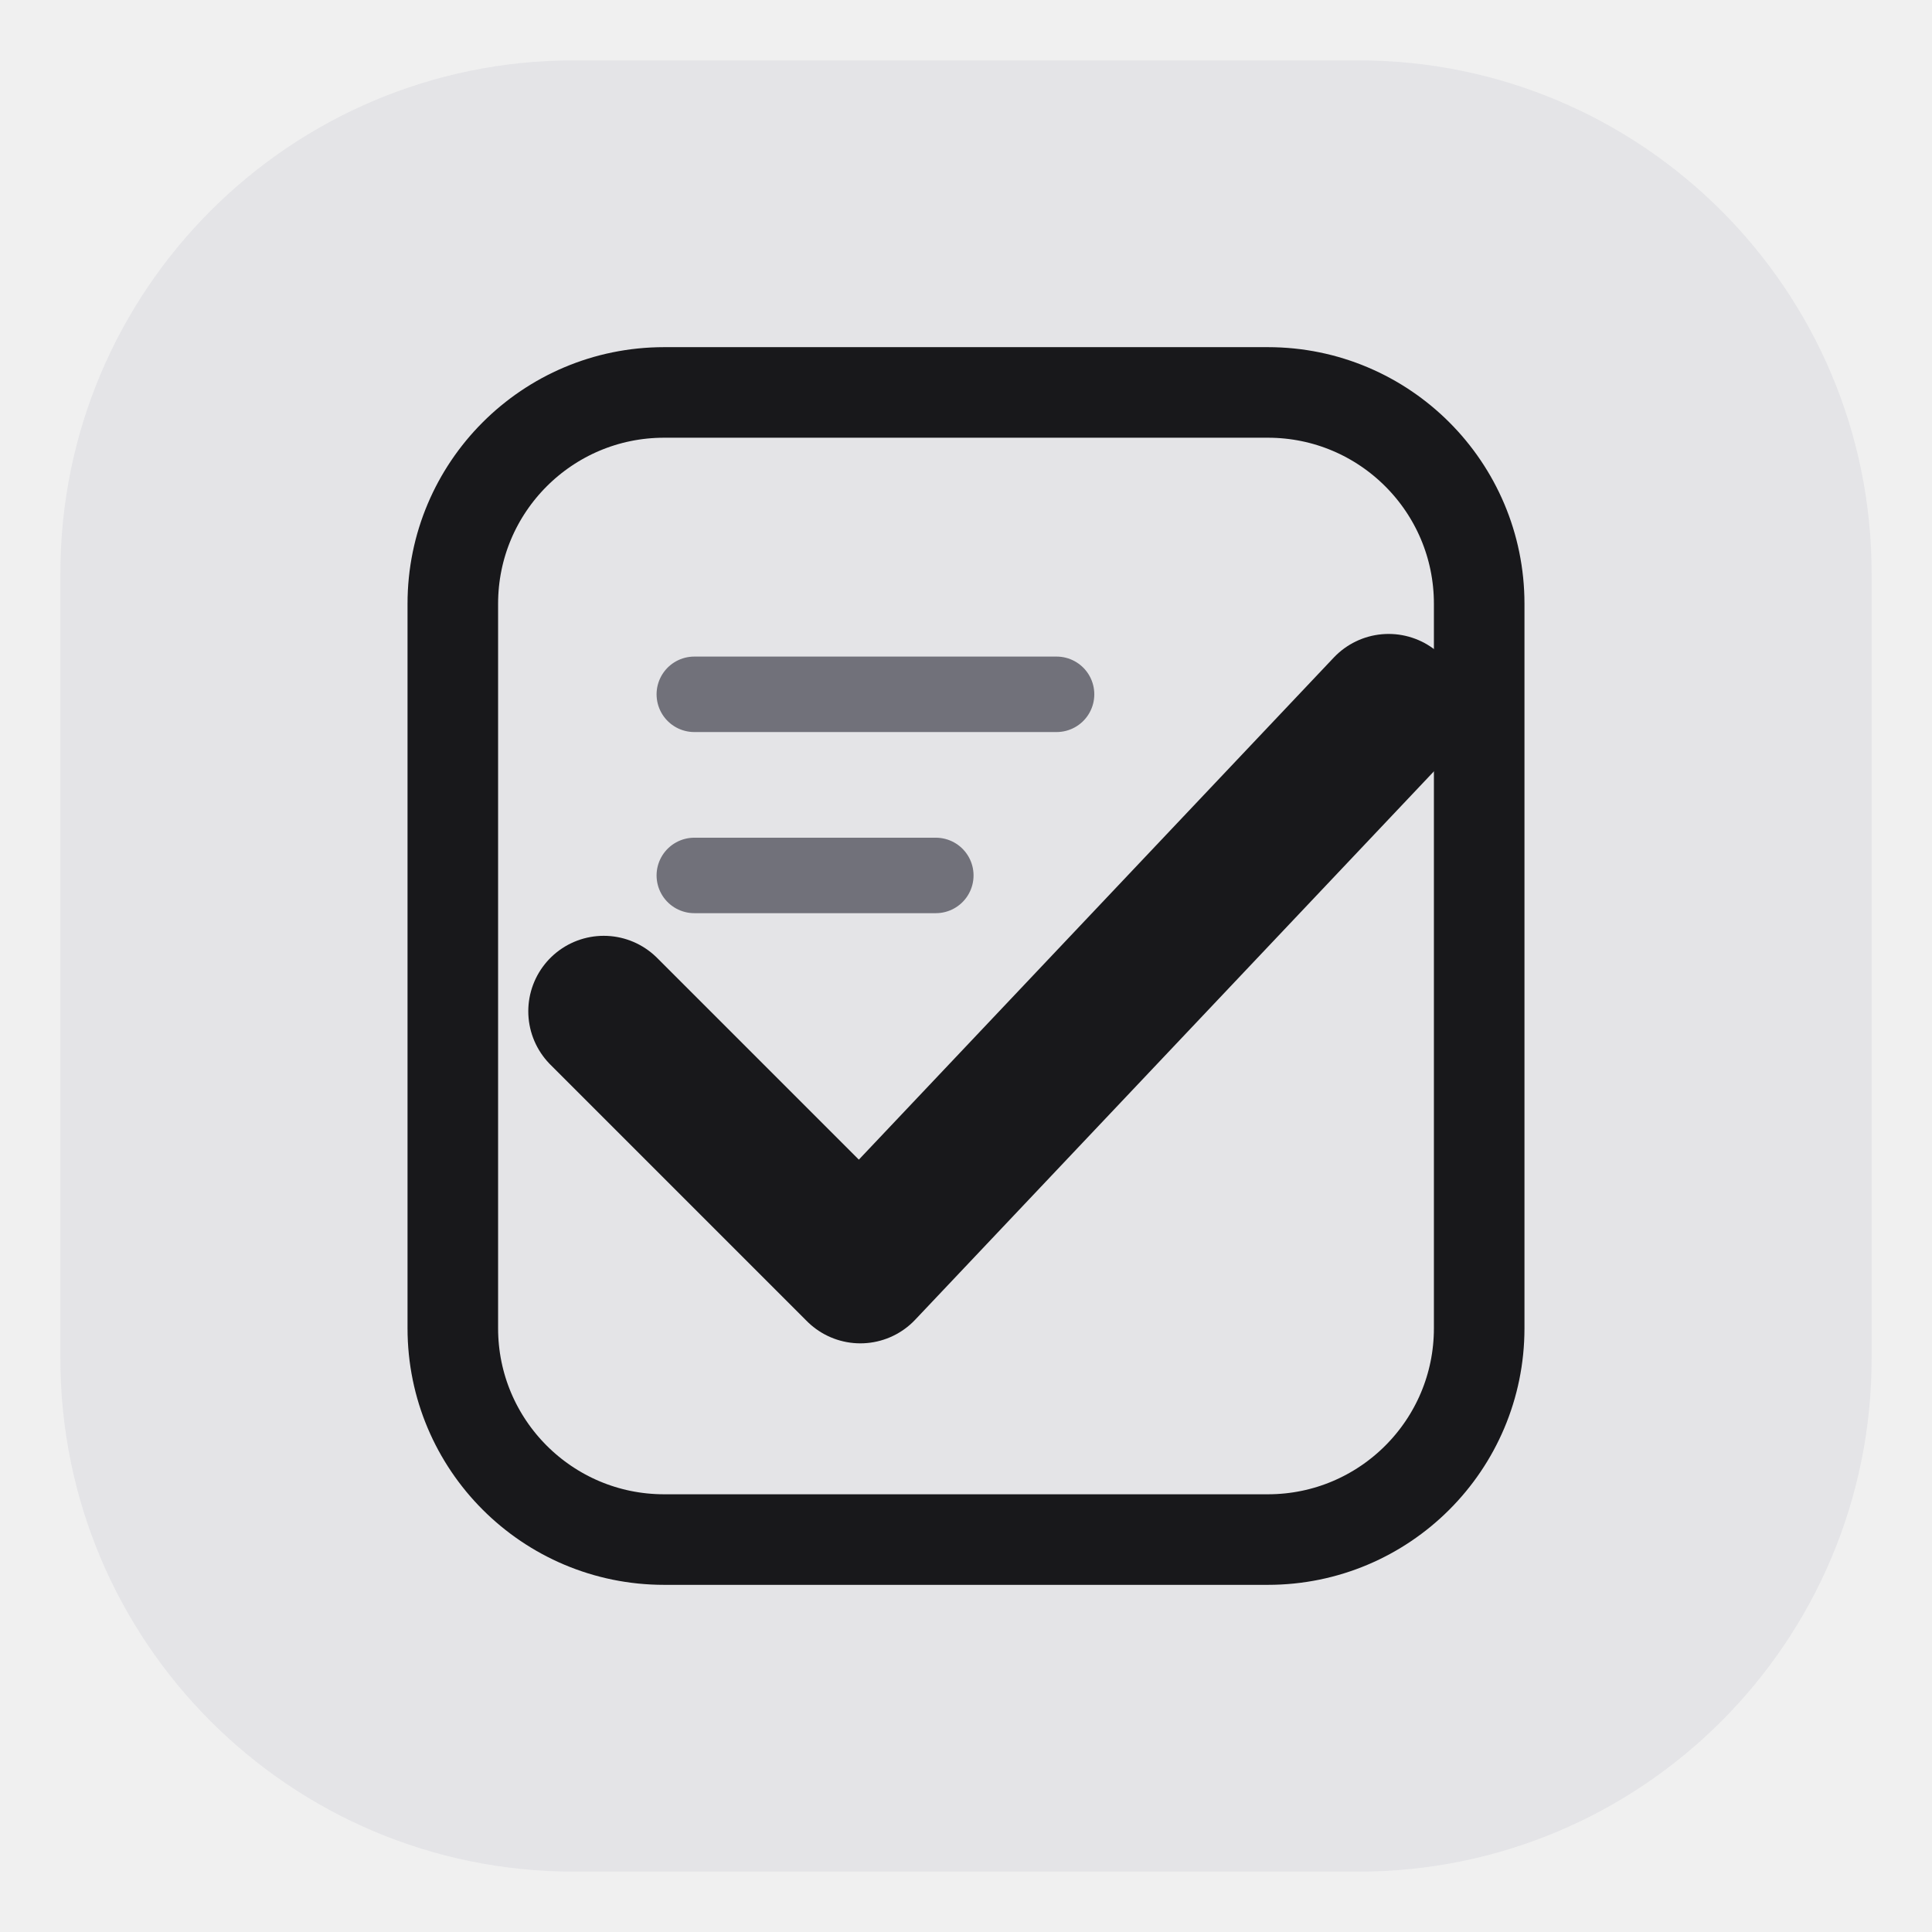
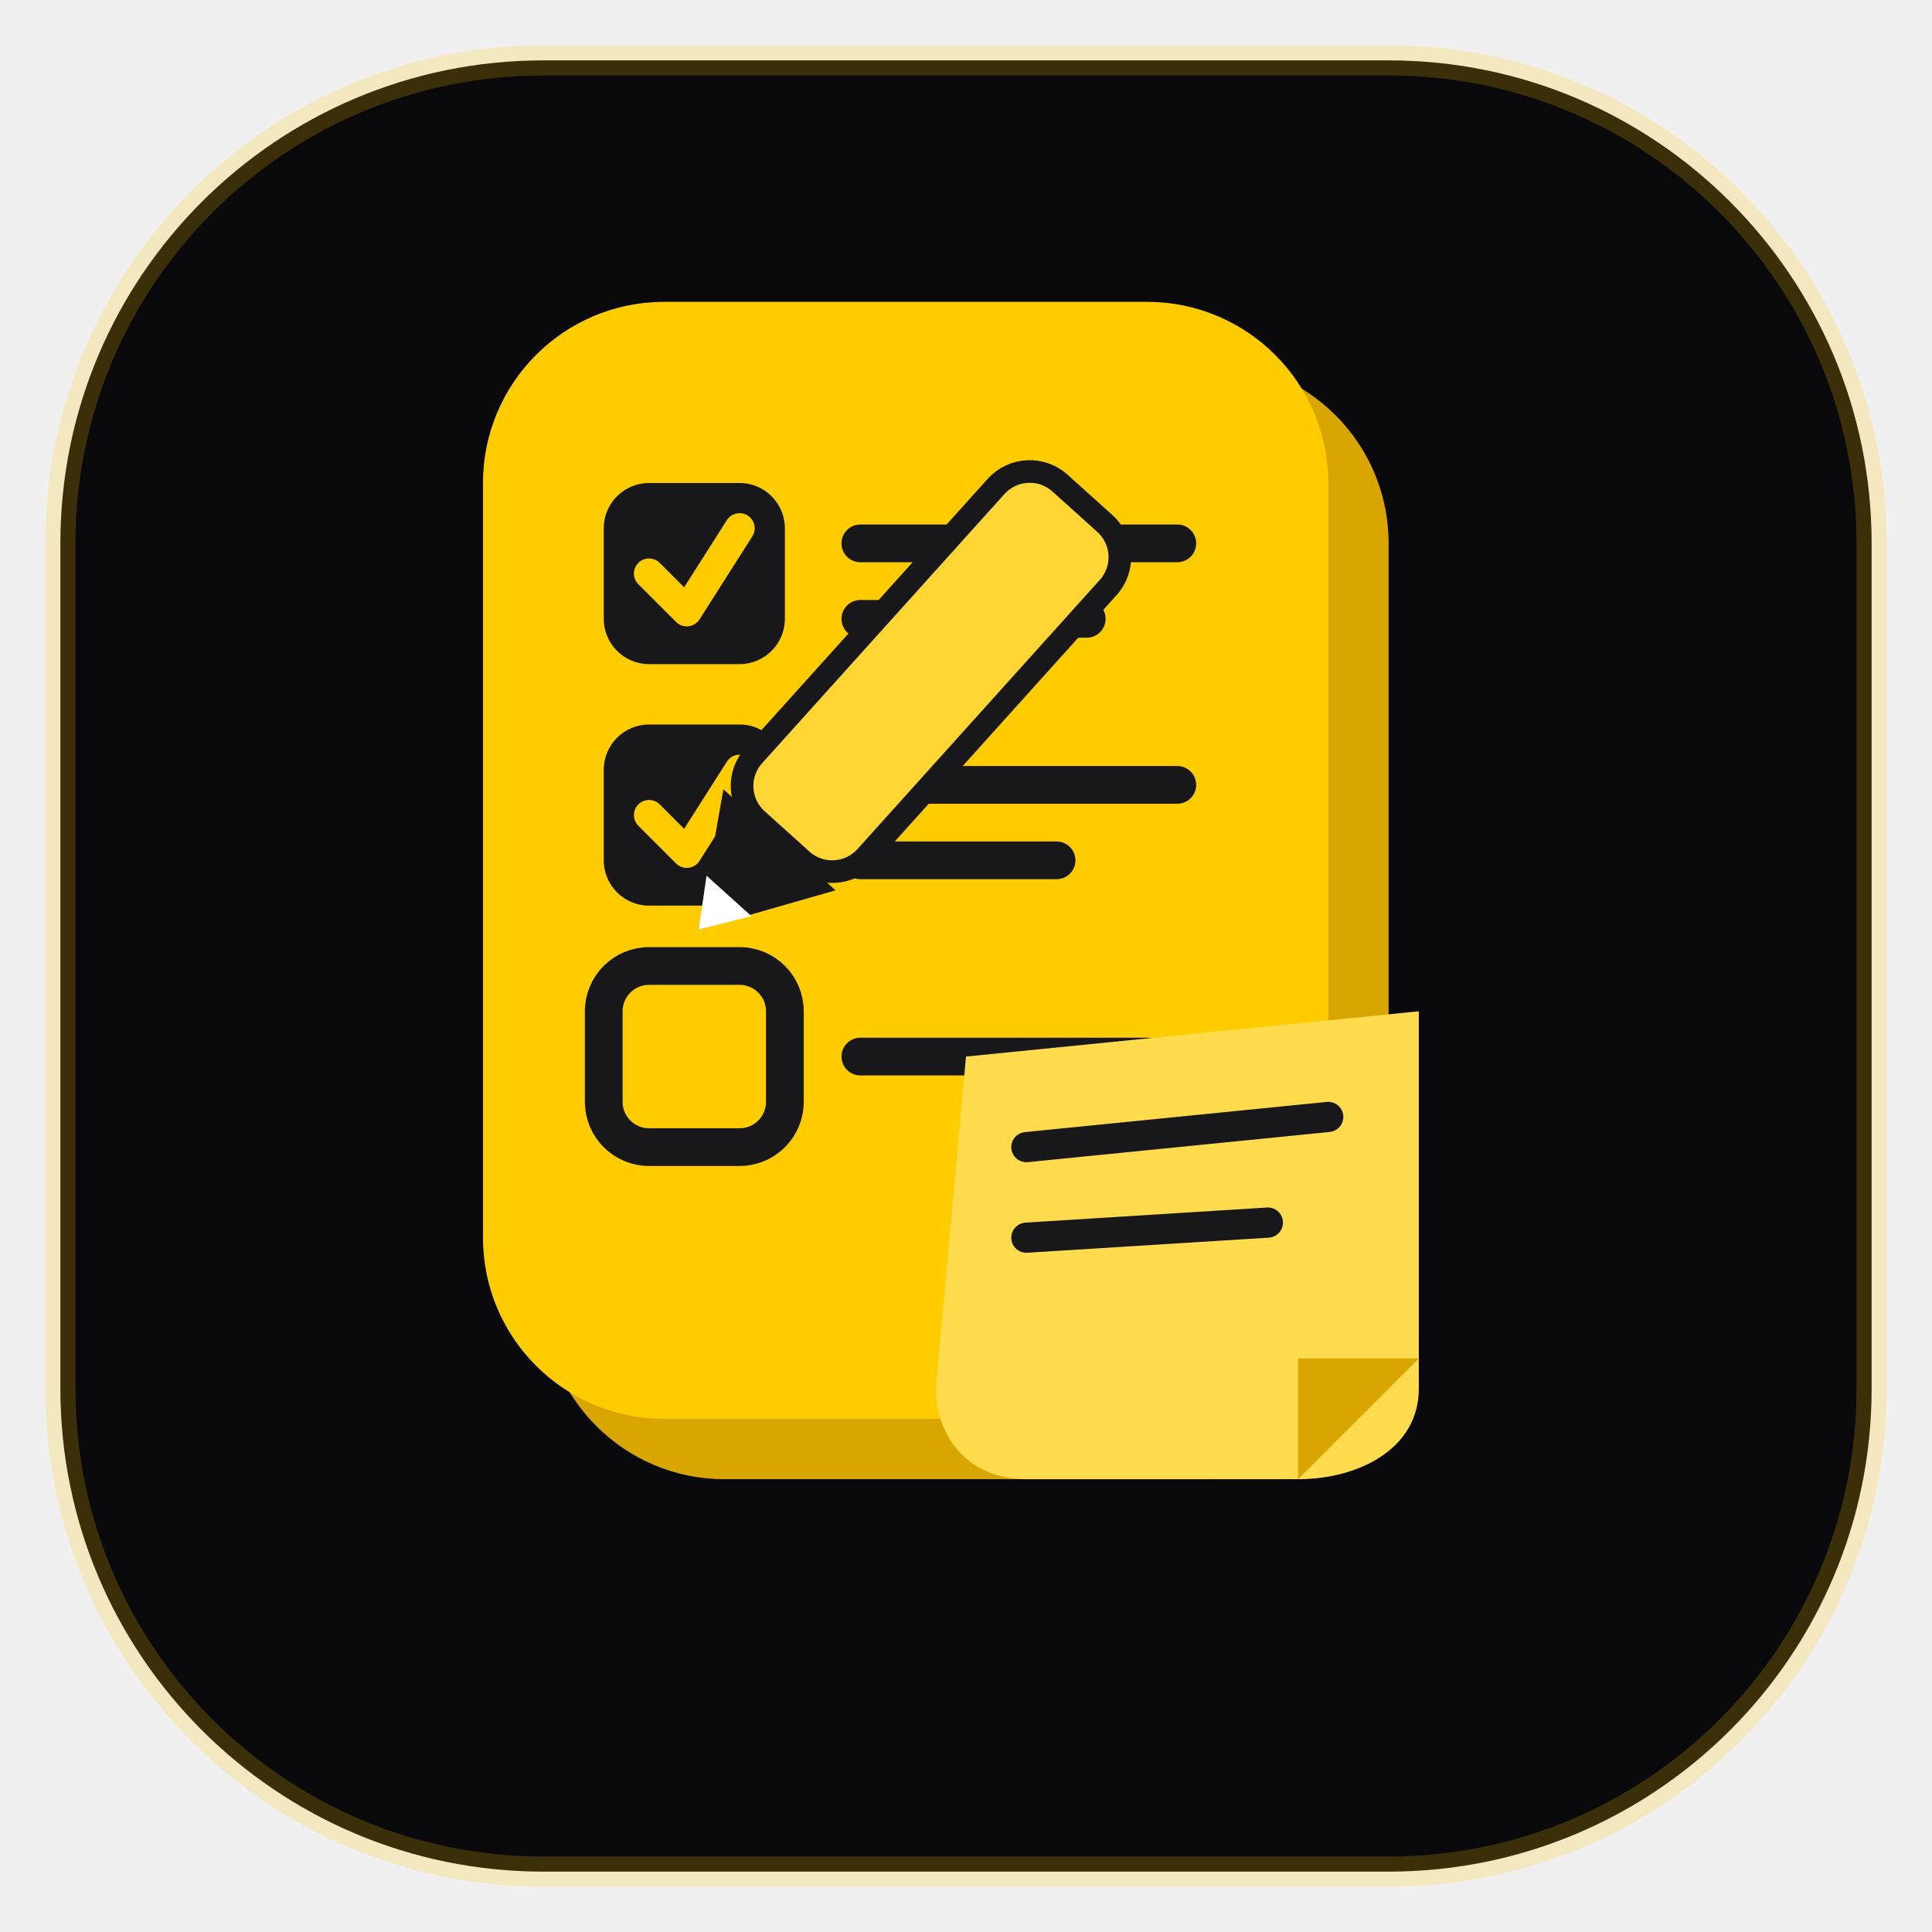
- <svg xmlns="http://www.w3.org/2000/svg" viewBox="0 0 64 64">
-   <rect x="2" y="2" width="60" height="60" rx="17" fill="#e4e4e7" />
-   <path d="M20 33.5 28.5 42 46 23.5" fill="none" stroke="#18181b" stroke-linecap="round" stroke-linejoin="round" stroke-width="5" />
-   <rect x="15" y="13" width="34" height="38" rx="7" fill="none" stroke="#18181b" stroke-width="3" />
-   <path d="M23 23h12M23 29h8" fill="none" stroke="#71717a" stroke-linecap="round" stroke-width="2.5" />
+ <svg xmlns="http://www.w3.org/2000/svg" viewBox="0 0 128 128" fill="none">
+   <rect x="4" y="4" width="120" height="120" rx="32" fill="#09090b" />
+   <rect x="4" y="4" width="120" height="120" rx="32" stroke="#ffcc00" stroke-opacity="0.2" stroke-width="2" />
+   <rect x="36" y="24" width="56" height="74" rx="12" fill="#d9a500" />
+   <rect x="32" y="20" width="56" height="74" rx="12" fill="#ffcc00" />
+   <rect x="40" y="32" width="12" height="12" rx="3" fill="#18181b" />
+   <path d="M43 38 L45.5 40.5 L49 35" stroke="#ffcc00" stroke-width="2" stroke-linecap="round" stroke-linejoin="round" />
+   <line x1="57" y1="36" x2="78" y2="36" stroke="#18181b" stroke-width="2.5" stroke-linecap="round" />
+   <line x1="57" y1="41" x2="72" y2="41" stroke="#18181b" stroke-width="2.5" stroke-linecap="round" />
+   <rect x="40" y="48" width="12" height="12" rx="3" fill="#18181b" />
+   <path d="M43 54 L45.5 56.5 L49 51" stroke="#ffcc00" stroke-width="2" stroke-linecap="round" stroke-linejoin="round" />
+   <line x1="57" y1="52" x2="78" y2="52" stroke="#18181b" stroke-width="2.5" stroke-linecap="round" />
+   <line x1="57" y1="57" x2="70" y2="57" stroke="#18181b" stroke-width="2.5" stroke-linecap="round" />
+   <rect x="40" y="64" width="12" height="12" rx="3" fill="none" stroke="#18181b" stroke-width="2.5" />
+   <line x1="57" y1="70" x2="76" y2="70" stroke="#18181b" stroke-width="2.5" stroke-linecap="round" />
+   <g transform="translate(68, 30) rotate(42)">
+     <rect x="0" y="0" width="10" height="30" rx="3" fill="#ffd633" stroke="#18181b" stroke-width="1.5" />
+     <path d="M0 30 L5 38 L10 30 Z" fill="#18181b" />
+     <path d="M3 35 L5 38 L7 35 Z" fill="#ffffff" />
+   </g>
+   <path d="M64 70 L94 67 L94 92 C94 96 90 98 86 98 L68 98 C64 98 62 95 62 92 L64 70 Z" fill="#ffdb4d" />
+   <path d="M86 90 L94 90 L86 98 Z" fill="#d9a500" />
+   <line x1="68" y1="76" x2="88" y2="74" stroke="#18181b" stroke-width="2" stroke-linecap="round" />
+   <line x1="68" y1="82" x2="84" y2="81" stroke="#18181b" stroke-width="2" stroke-linecap="round" />
</svg>
